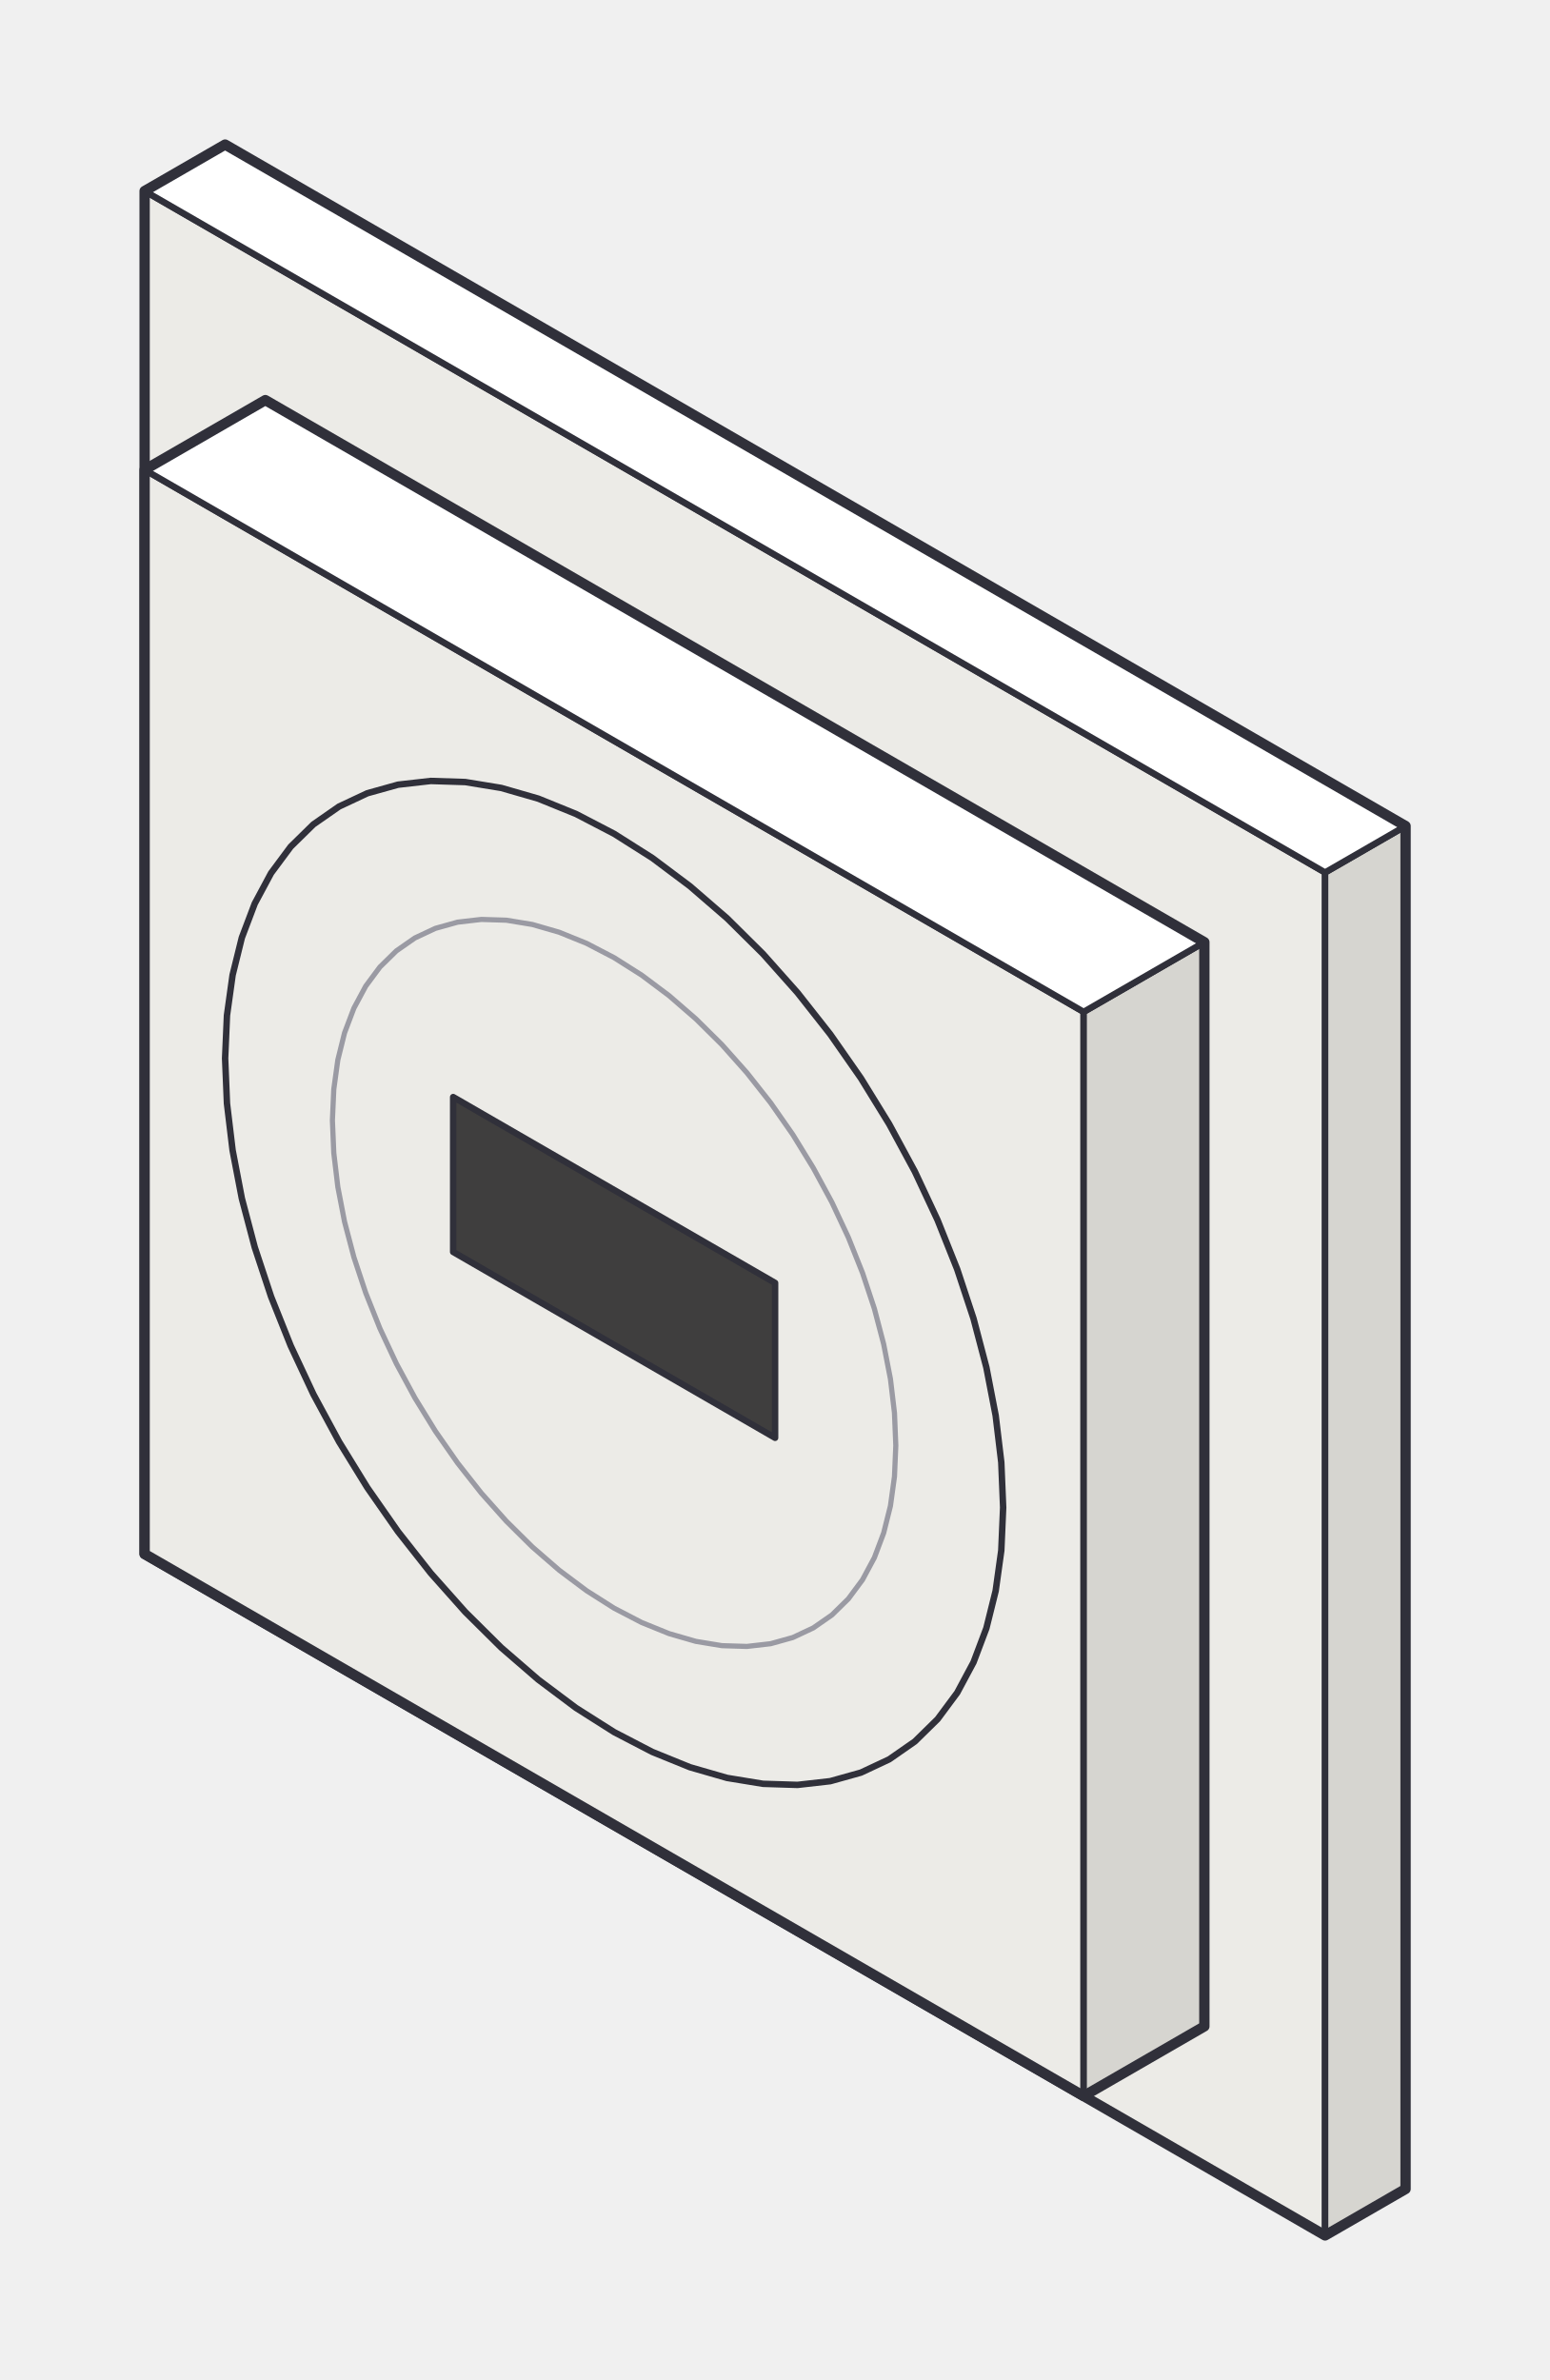
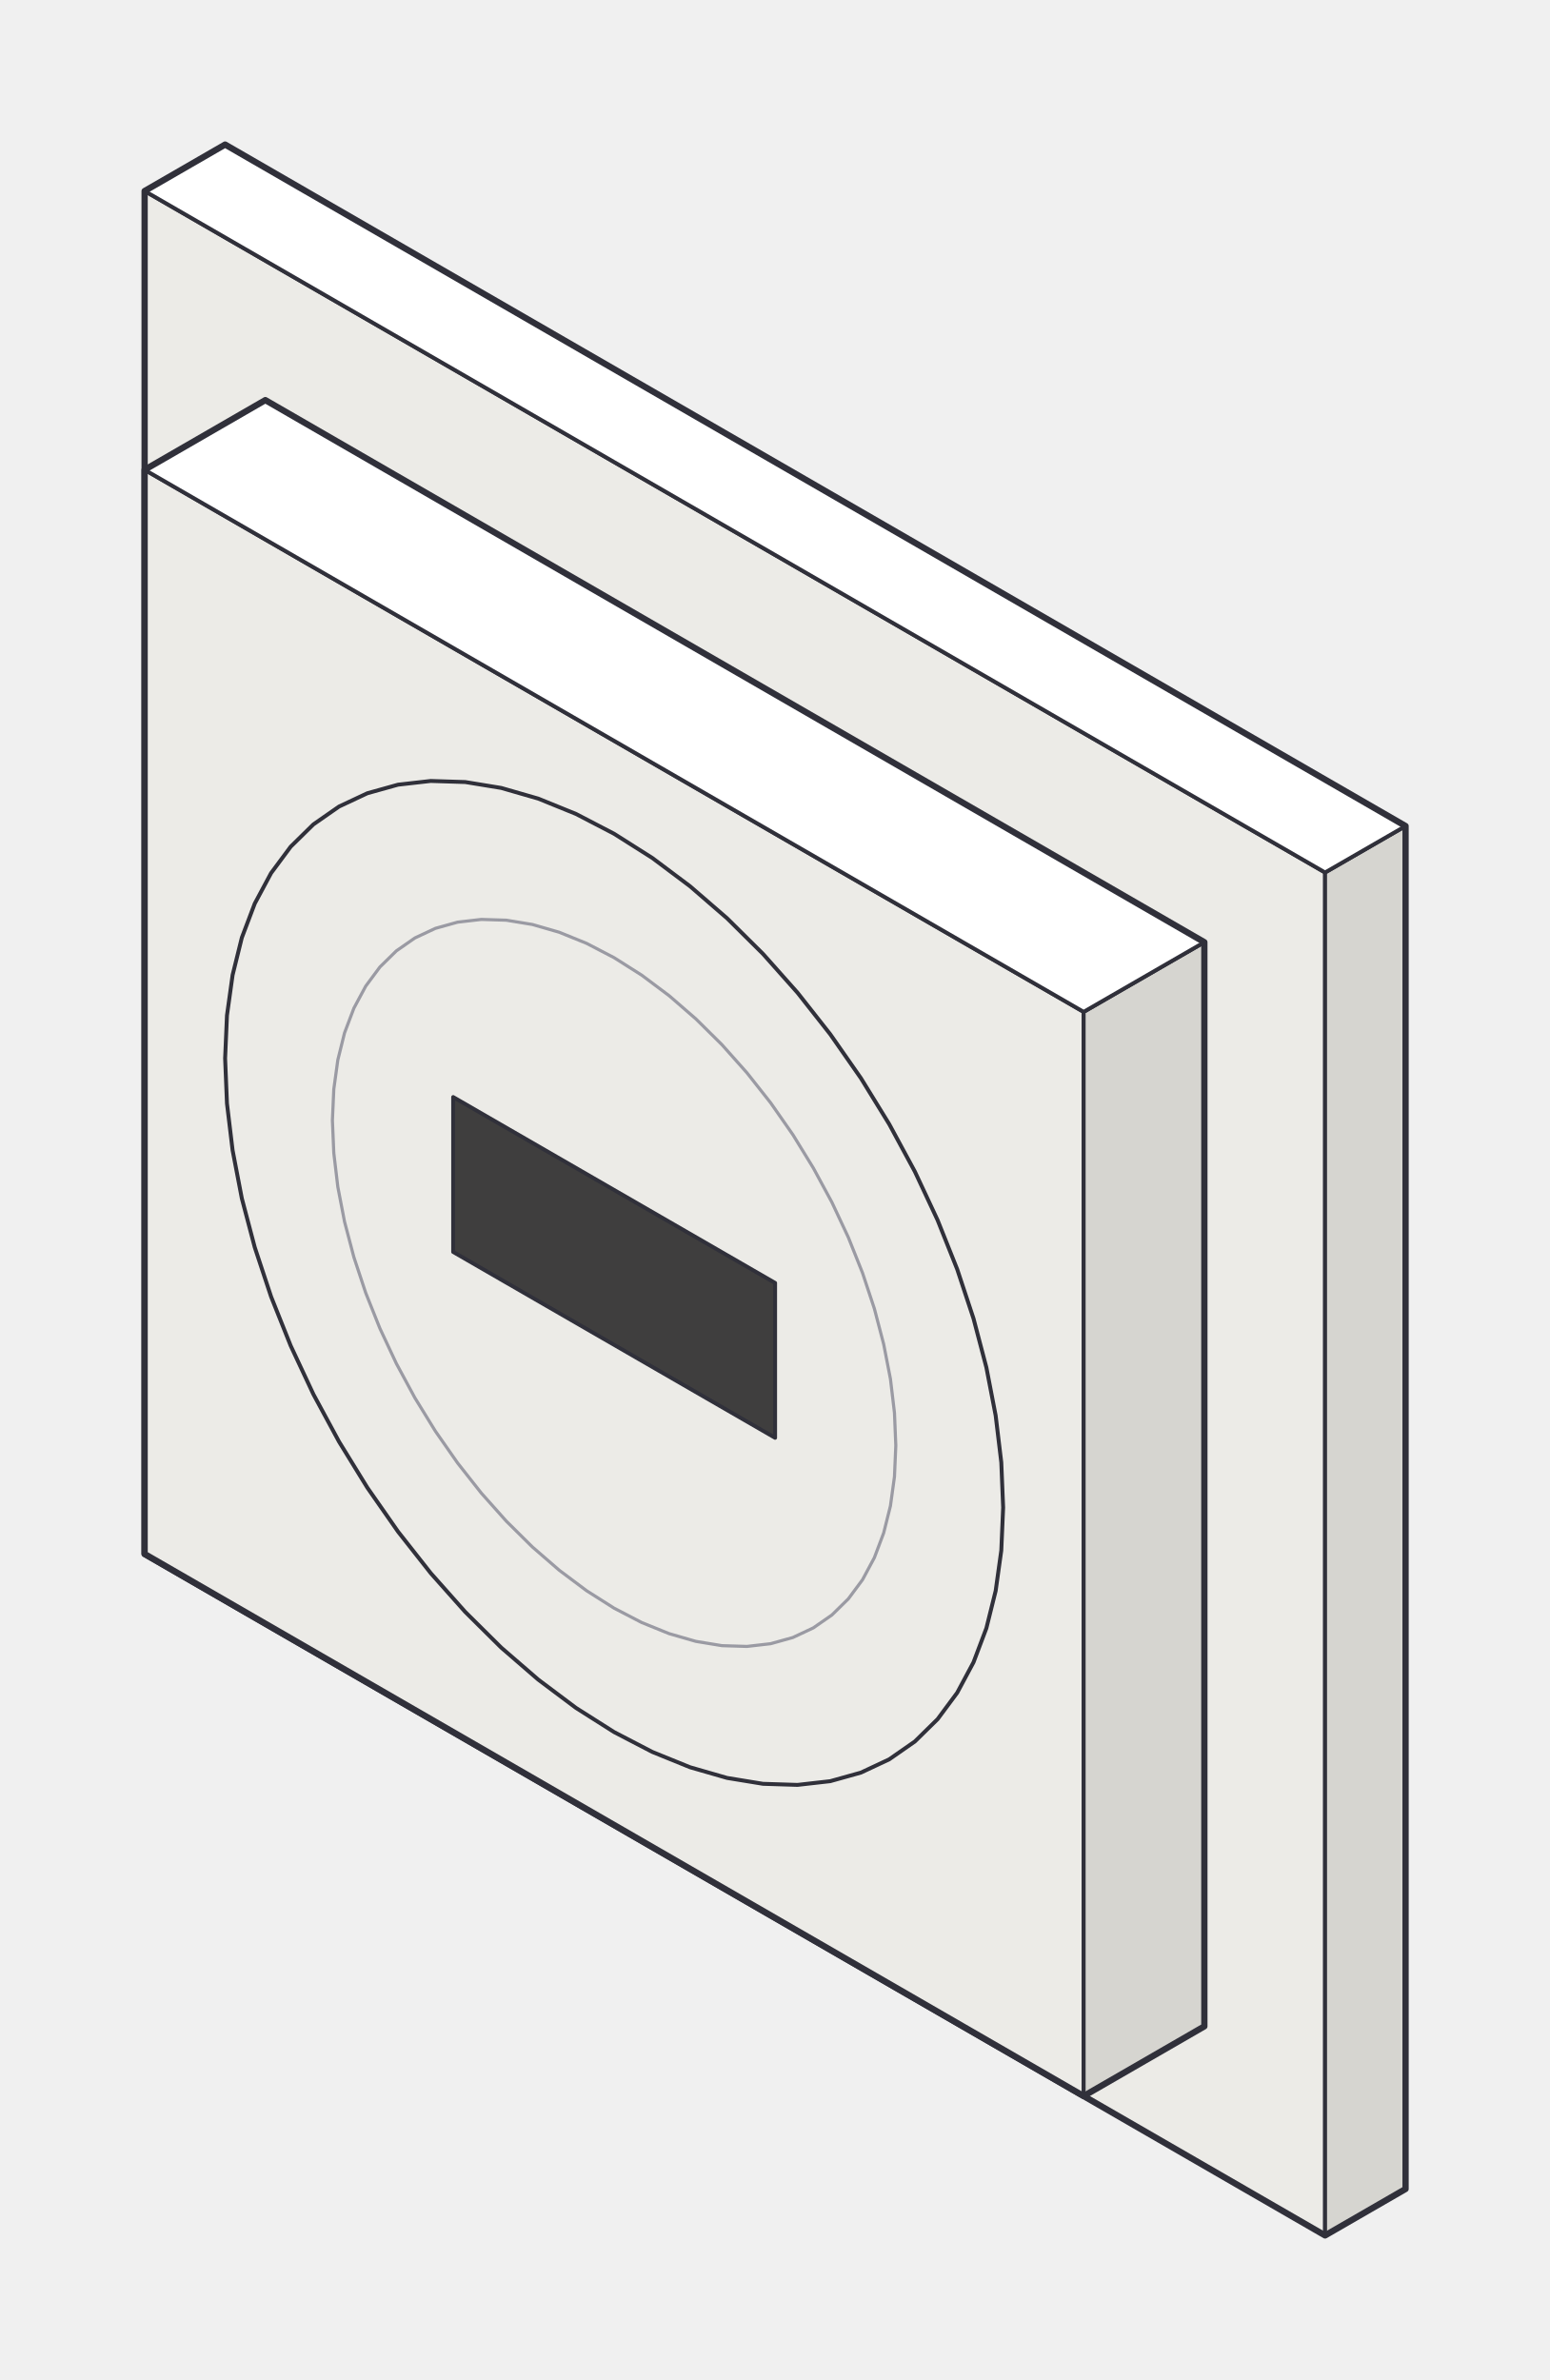
<svg xmlns="http://www.w3.org/2000/svg" viewBox="-43.6 -292.0 300.2 461.0">
-   <polygon points="-15.59,9.00 213.04,141.00 213.04,-123.00 -15.59,-255.00" fill="#ecebe7" stroke="#30303a" stroke-width="1.25" stroke-linejoin="round" stroke-linecap="round" vector-effect="non-scaling-stroke" data-f="left" data-s="stroke" />
-   <polygon points="228.63,132.00 213.04,141.00 213.04,-123.00 228.63,-132.00" fill="#d6d5d0" stroke="#30303a" stroke-width="1.25" stroke-linejoin="round" stroke-linecap="round" vector-effect="non-scaling-stroke" data-f="right" data-s="stroke" />
-   <polygon points="0.00,-264.00 228.63,-132.00 213.04,-123.00 -15.59,-255.00" fill="#ffffff" stroke="#30303a" stroke-width="1.25" stroke-linejoin="round" stroke-linecap="round" vector-effect="non-scaling-stroke" data-f="top" data-s="stroke" />
-   <polygon points="-15.59,-255.00 0.00,-264.00 228.63,-132.00 228.63,132.00 213.04,141.00 -15.59,9.00" fill="none" stroke="#30303a" stroke-width="2.0" stroke-linejoin="round" stroke-linecap="round" vector-effect="non-scaling-stroke" data-s="stroke" />
-   <polygon points="-15.59,9.00 166.28,114.00 166.28,-96.00 -15.59,-201.00" fill="#ecebe7" stroke="#30303a" stroke-width="1.25" stroke-linejoin="round" stroke-linecap="round" vector-effect="non-scaling-stroke" data-f="left" data-s="stroke" />
-   <polygon points="189.66,100.50 166.28,114.00 166.28,-96.00 189.66,-109.50" fill="#d6d5d0" stroke="#30303a" stroke-width="1.25" stroke-linejoin="round" stroke-linecap="round" vector-effect="non-scaling-stroke" data-f="right" data-s="stroke" />
-   <polygon points="7.79,-214.50 189.66,-109.50 166.28,-96.00 -15.59,-201.00" fill="#ffffff" stroke="#30303a" stroke-width="1.25" stroke-linejoin="round" stroke-linecap="round" vector-effect="non-scaling-stroke" data-f="top" data-s="stroke" />
-   <polygon points="-15.59,-201.00 7.79,-214.50 189.66,-109.50 189.66,100.50 166.28,114.00 -15.59,9.00" fill="none" stroke="#30303a" stroke-width="2.0" stroke-linejoin="round" stroke-linecap="round" vector-effect="non-scaling-stroke" data-s="stroke" />
-   <polygon points="150.69,-0.00 150.33,-8.74 149.24,-17.81 147.44,-27.13 144.95,-36.60 141.79,-46.15 137.99,-55.67 133.59,-65.07 128.62,-74.26 123.14,-83.16 117.20,-91.67 110.86,-99.72 104.18,-107.23 97.22,-114.13 90.04,-120.34 82.73,-125.82 75.34,-130.50 67.96,-134.34 60.65,-137.31 53.47,-139.38 46.51,-140.52 39.83,-140.73 33.49,-140.01 27.55,-138.35 22.07,-135.78 17.10,-132.32 12.70,-128.00 8.90,-122.88 5.74,-116.98 3.24,-110.38 1.45,-103.14 0.36,-95.32 0.00,-87.00 0.36,-78.26 1.45,-69.19 3.24,-59.87 5.74,-50.40 8.90,-40.85 12.70,-31.33 17.10,-21.93 22.07,-12.74 27.55,-3.84 33.49,4.67 39.83,12.72 46.51,20.23 53.47,27.13 60.65,33.34 67.96,38.82 75.34,43.50 82.73,47.34 90.04,50.31 97.22,52.38 104.18,53.52 110.86,53.73 117.20,53.01 123.14,51.35 128.62,48.78 133.59,45.32 137.99,41.00 141.79,35.88 144.95,29.98 147.44,23.38 149.24,16.14 150.33,8.32" fill="none" stroke="#30303a" stroke-width="1.25" stroke-linejoin="round" stroke-linecap="round" vector-effect="non-scaling-stroke" data-s="stroke" />
-   <polygon points="129.90,-12.00 129.64,-18.33 128.86,-24.90 127.55,-31.64 125.75,-38.51 123.46,-45.42 120.71,-52.31 117.52,-59.12 113.92,-65.77 109.96,-72.22 105.66,-78.38 101.06,-84.21 96.22,-89.65 91.18,-94.64 85.99,-99.14 80.69,-103.11 75.34,-106.50 70.00,-109.28 64.70,-111.43 59.51,-112.93 54.47,-113.76 49.62,-113.91 45.03,-113.38 40.73,-112.18 36.76,-110.32 33.17,-107.82 29.98,-104.69 27.23,-100.98 24.94,-96.71 23.13,-91.93 21.83,-86.69 21.05,-81.02 20.78,-75.00 21.05,-68.67 21.83,-62.10 23.13,-55.36 24.94,-48.49 27.23,-41.58 29.98,-34.69 33.17,-27.88 36.76,-21.23 40.73,-14.78 45.03,-8.62 49.62,-2.79 54.47,2.65 59.51,7.64 64.70,12.14 70.00,16.11 75.34,19.50 80.69,22.28 85.99,24.43 91.18,25.93 96.22,26.76 101.06,26.91 105.66,26.38 109.96,25.18 113.92,23.32 117.52,20.82 120.71,17.69 123.46,13.98 125.75,9.71 127.55,4.93 128.86,-0.31 129.64,-5.98" fill="none" stroke="#9a9aa3" stroke-width="1" stroke-linejoin="round" stroke-linecap="round" vector-effect="non-scaling-stroke" data-s="muted" />
-   <polygon points="44.17,-49.50 106.52,-13.50 106.52,-43.50 44.17,-79.50" fill="#3f3e3e" stroke="#30303a" stroke-width="1.25" stroke-linejoin="round" stroke-linecap="round" vector-effect="non-scaling-stroke" data-f="accent" data-s="stroke" />
+   <polygon points="-15.59,9.00 213.04,141.00 213.04,-123.00 -15.59,-255.00" fill="#ecebe7" stroke="#30303a" stroke-width="0.759" stroke-linejoin="round" stroke-linecap="round" data-f="left" data-s="stroke" />
+   <polygon points="228.63,132.00 213.04,141.00 213.04,-123.00 228.63,-132.00" fill="#d6d5d0" stroke="#30303a" stroke-width="0.759" stroke-linejoin="round" stroke-linecap="round" data-f="right" data-s="stroke" />
+   <polygon points="0.00,-264.00 228.63,-132.00 213.04,-123.00 -15.59,-255.00" fill="#ffffff" stroke="#30303a" stroke-width="0.759" stroke-linejoin="round" stroke-linecap="round" data-f="top" data-s="stroke" />
+   <polygon points="-15.59,-255.00 0.00,-264.00 228.63,-132.00 228.63,132.00 213.04,141.00 -15.59,9.00" fill="none" stroke="#30303a" stroke-width="1.215" stroke-linejoin="round" stroke-linecap="round" data-s="stroke" />
+   <polygon points="-15.59,9.00 166.28,114.00 166.28,-96.00 -15.59,-201.00" fill="#ecebe7" stroke="#30303a" stroke-width="0.759" stroke-linejoin="round" stroke-linecap="round" data-f="left" data-s="stroke" />
+   <polygon points="189.66,100.50 166.28,114.00 166.28,-96.00 189.66,-109.50" fill="#d6d5d0" stroke="#30303a" stroke-width="0.759" stroke-linejoin="round" stroke-linecap="round" data-f="right" data-s="stroke" />
+   <polygon points="7.79,-214.50 189.66,-109.50 166.28,-96.00 -15.59,-201.00" fill="#ffffff" stroke="#30303a" stroke-width="0.759" stroke-linejoin="round" stroke-linecap="round" data-f="top" data-s="stroke" />
+   <polygon points="-15.59,-201.00 7.79,-214.50 189.66,-109.50 189.66,100.50 166.28,114.00 -15.59,9.00" fill="none" stroke="#30303a" stroke-width="1.215" stroke-linejoin="round" stroke-linecap="round" data-s="stroke" />
+   <polygon points="150.69,-0.00 150.33,-8.74 149.24,-17.81 147.44,-27.13 144.95,-36.60 141.79,-46.15 137.99,-55.67 133.59,-65.07 128.62,-74.26 123.14,-83.16 117.20,-91.67 110.86,-99.72 104.18,-107.23 97.22,-114.13 90.04,-120.34 82.73,-125.82 75.34,-130.50 67.96,-134.34 60.65,-137.31 53.47,-139.38 46.51,-140.52 39.83,-140.73 33.49,-140.01 27.55,-138.35 22.07,-135.78 17.10,-132.32 12.70,-128.00 8.90,-122.88 5.74,-116.98 3.24,-110.38 1.45,-103.14 0.36,-95.32 0.00,-87.00 0.36,-78.26 1.45,-69.19 3.24,-59.87 5.74,-50.40 8.90,-40.85 12.70,-31.33 17.10,-21.93 22.07,-12.74 27.55,-3.84 33.49,4.67 39.83,12.72 46.51,20.23 53.47,27.13 60.65,33.34 67.96,38.82 75.34,43.50 82.73,47.34 90.04,50.31 97.22,52.38 104.18,53.52 110.86,53.73 117.20,53.01 123.14,51.35 128.62,48.78 133.59,45.32 137.99,41.00 141.79,35.88 144.95,29.98 147.44,23.38 149.24,16.14 150.33,8.32" fill="none" stroke="#30303a" stroke-width="0.759" stroke-linejoin="round" stroke-linecap="round" data-s="stroke" />
+   <polygon points="129.90,-12.00 129.64,-18.33 128.86,-24.90 127.55,-31.64 125.75,-38.51 123.46,-45.42 120.71,-52.31 117.52,-59.12 113.92,-65.77 109.96,-72.22 105.66,-78.38 101.06,-84.21 96.22,-89.65 91.18,-94.64 85.99,-99.14 80.69,-103.11 75.34,-106.50 70.00,-109.28 64.70,-111.43 59.51,-112.93 54.47,-113.76 49.62,-113.91 45.03,-113.38 40.73,-112.18 36.76,-110.32 33.17,-107.82 29.98,-104.69 27.23,-100.98 24.94,-96.71 23.13,-91.93 21.83,-86.69 21.05,-81.02 20.78,-75.00 21.05,-68.67 21.83,-62.10 23.13,-55.36 24.94,-48.49 27.23,-41.58 29.98,-34.69 33.17,-27.88 36.76,-21.23 40.73,-14.78 45.03,-8.62 49.62,-2.79 54.47,2.65 59.51,7.64 64.70,12.14 70.00,16.11 75.34,19.50 80.69,22.28 85.99,24.43 91.18,25.93 96.22,26.76 101.06,26.91 105.66,26.38 109.96,25.18 113.92,23.32 117.52,20.82 120.71,17.69 123.46,13.98 125.75,9.71 127.55,4.93 128.86,-0.31 129.64,-5.98" fill="none" stroke="#9a9aa3" stroke-width="0.608" stroke-linejoin="round" stroke-linecap="round" data-s="muted" />
+   <polygon points="44.17,-49.50 106.52,-13.50 106.52,-43.50 44.17,-79.50" fill="#3f3e3e" stroke="#30303a" stroke-width="0.759" stroke-linejoin="round" stroke-linecap="round" data-f="accent" data-s="stroke" />
</svg>
